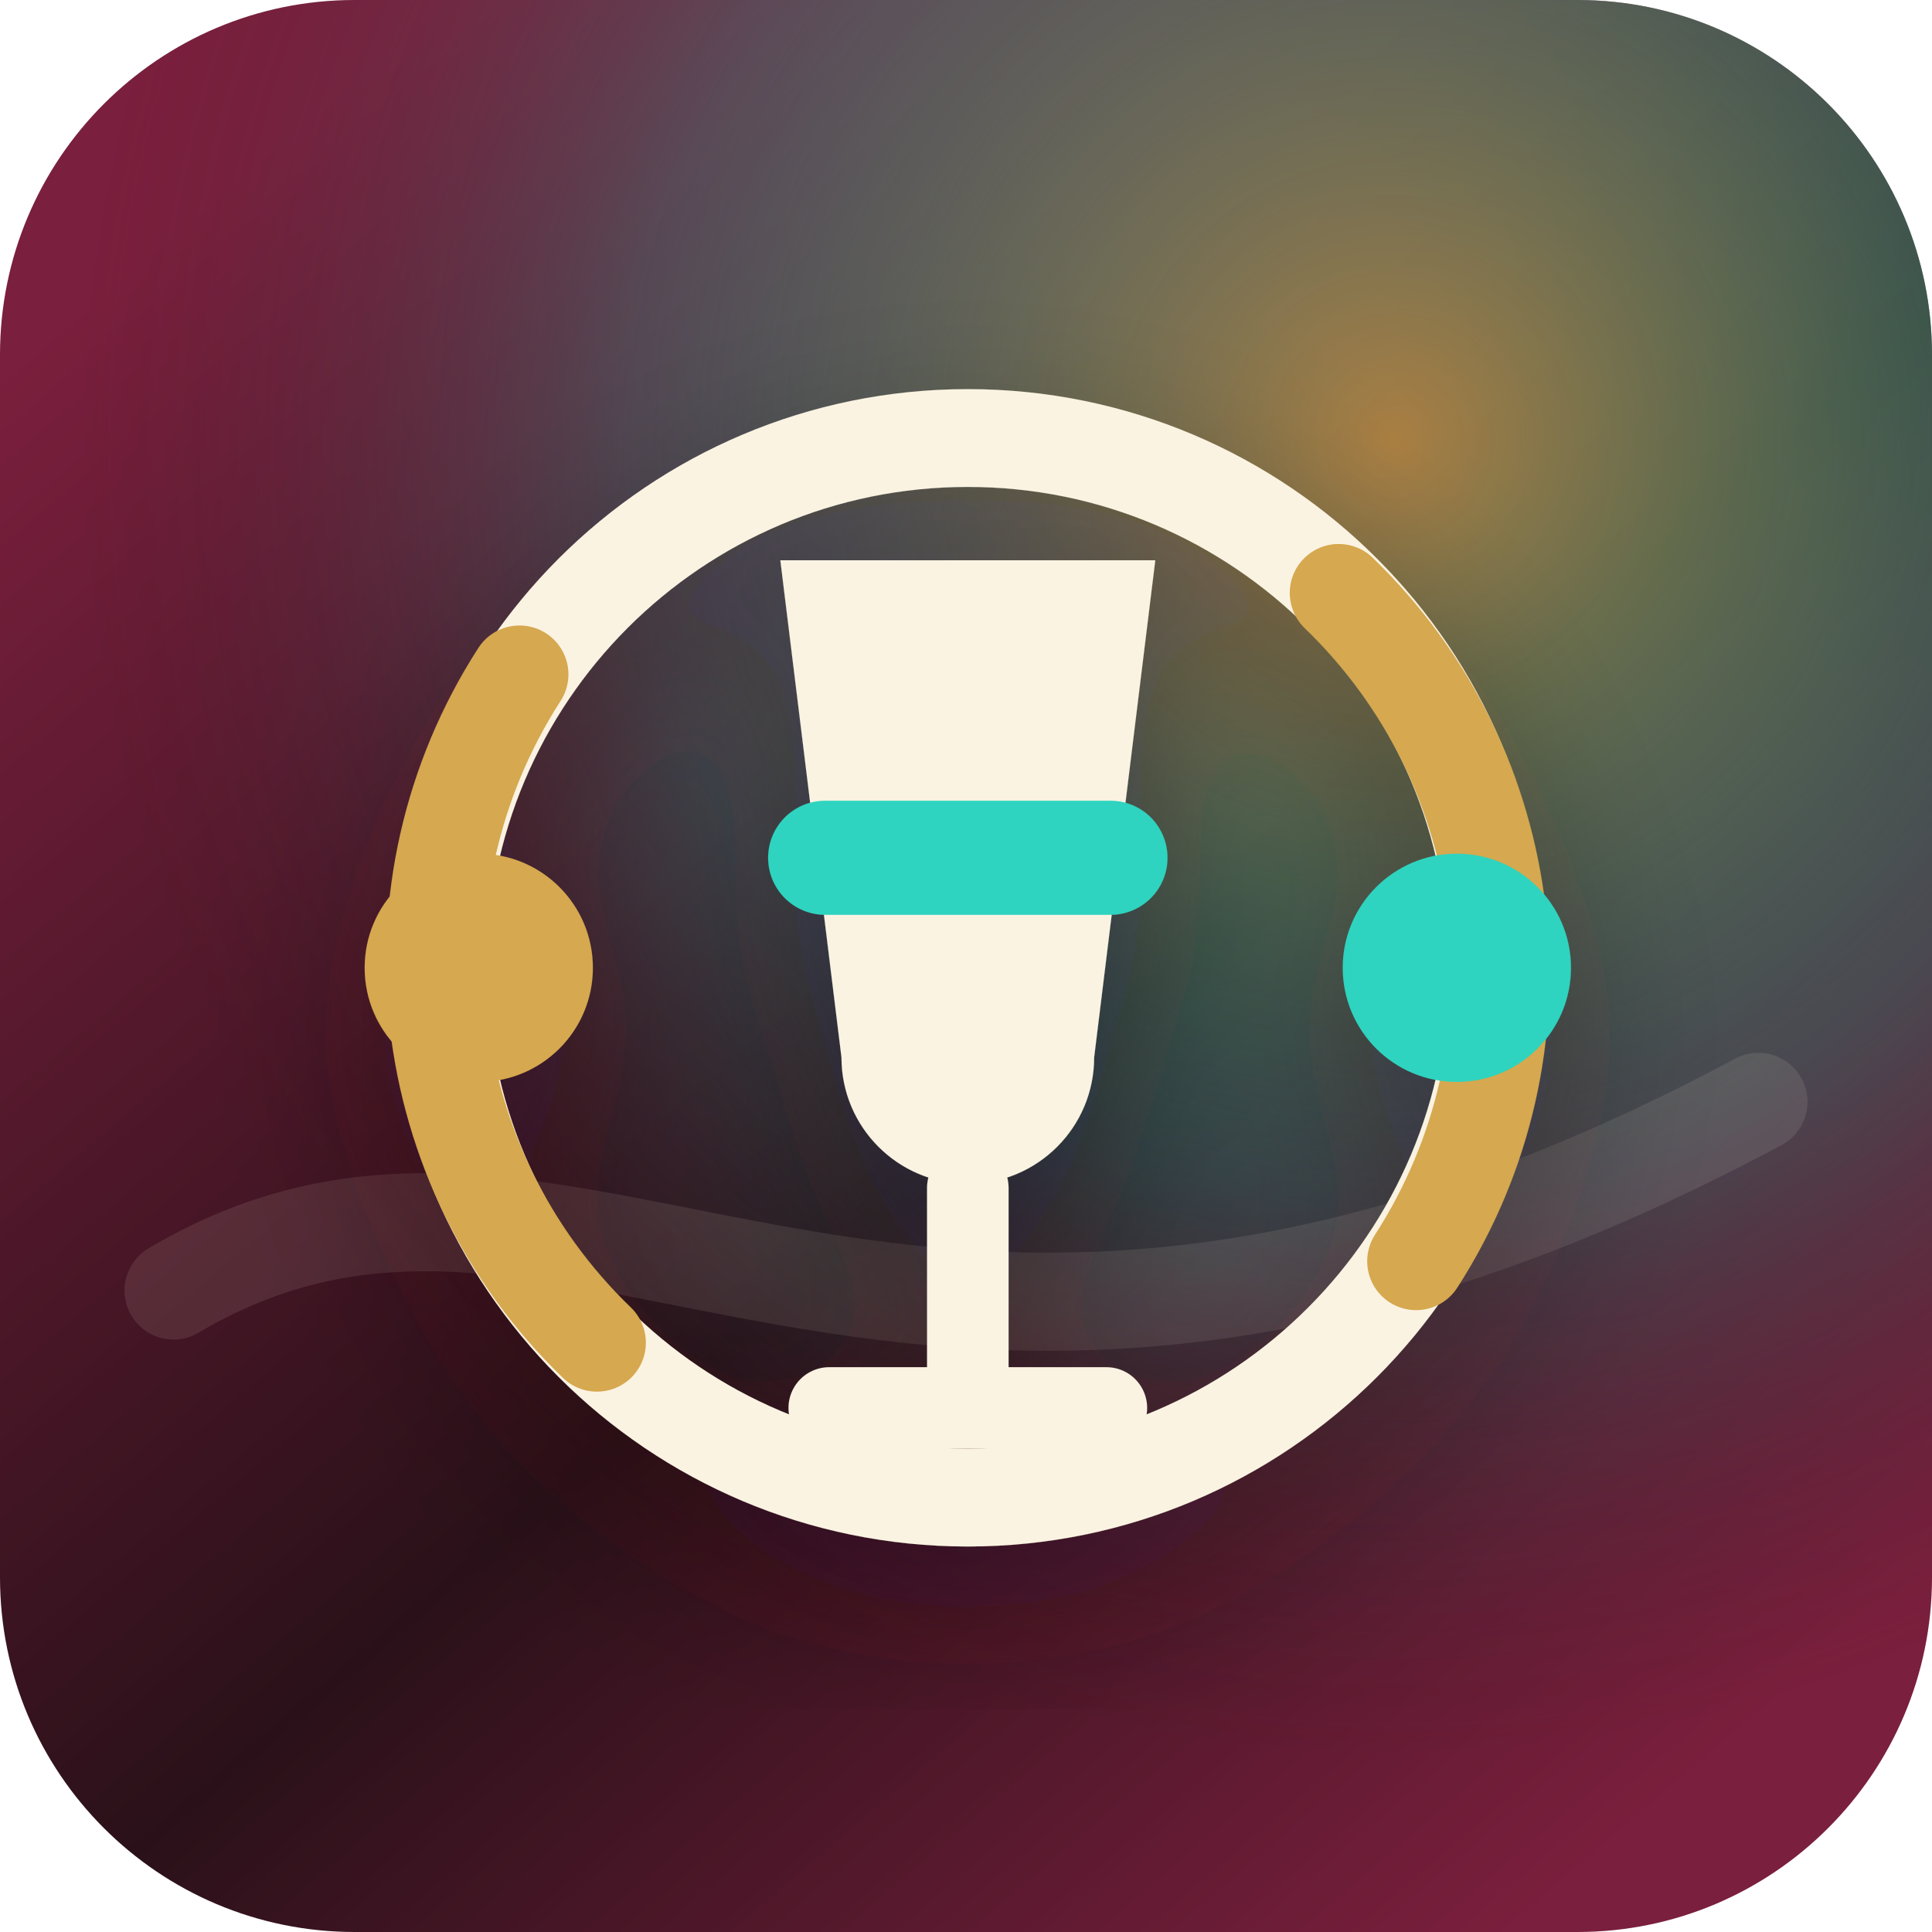
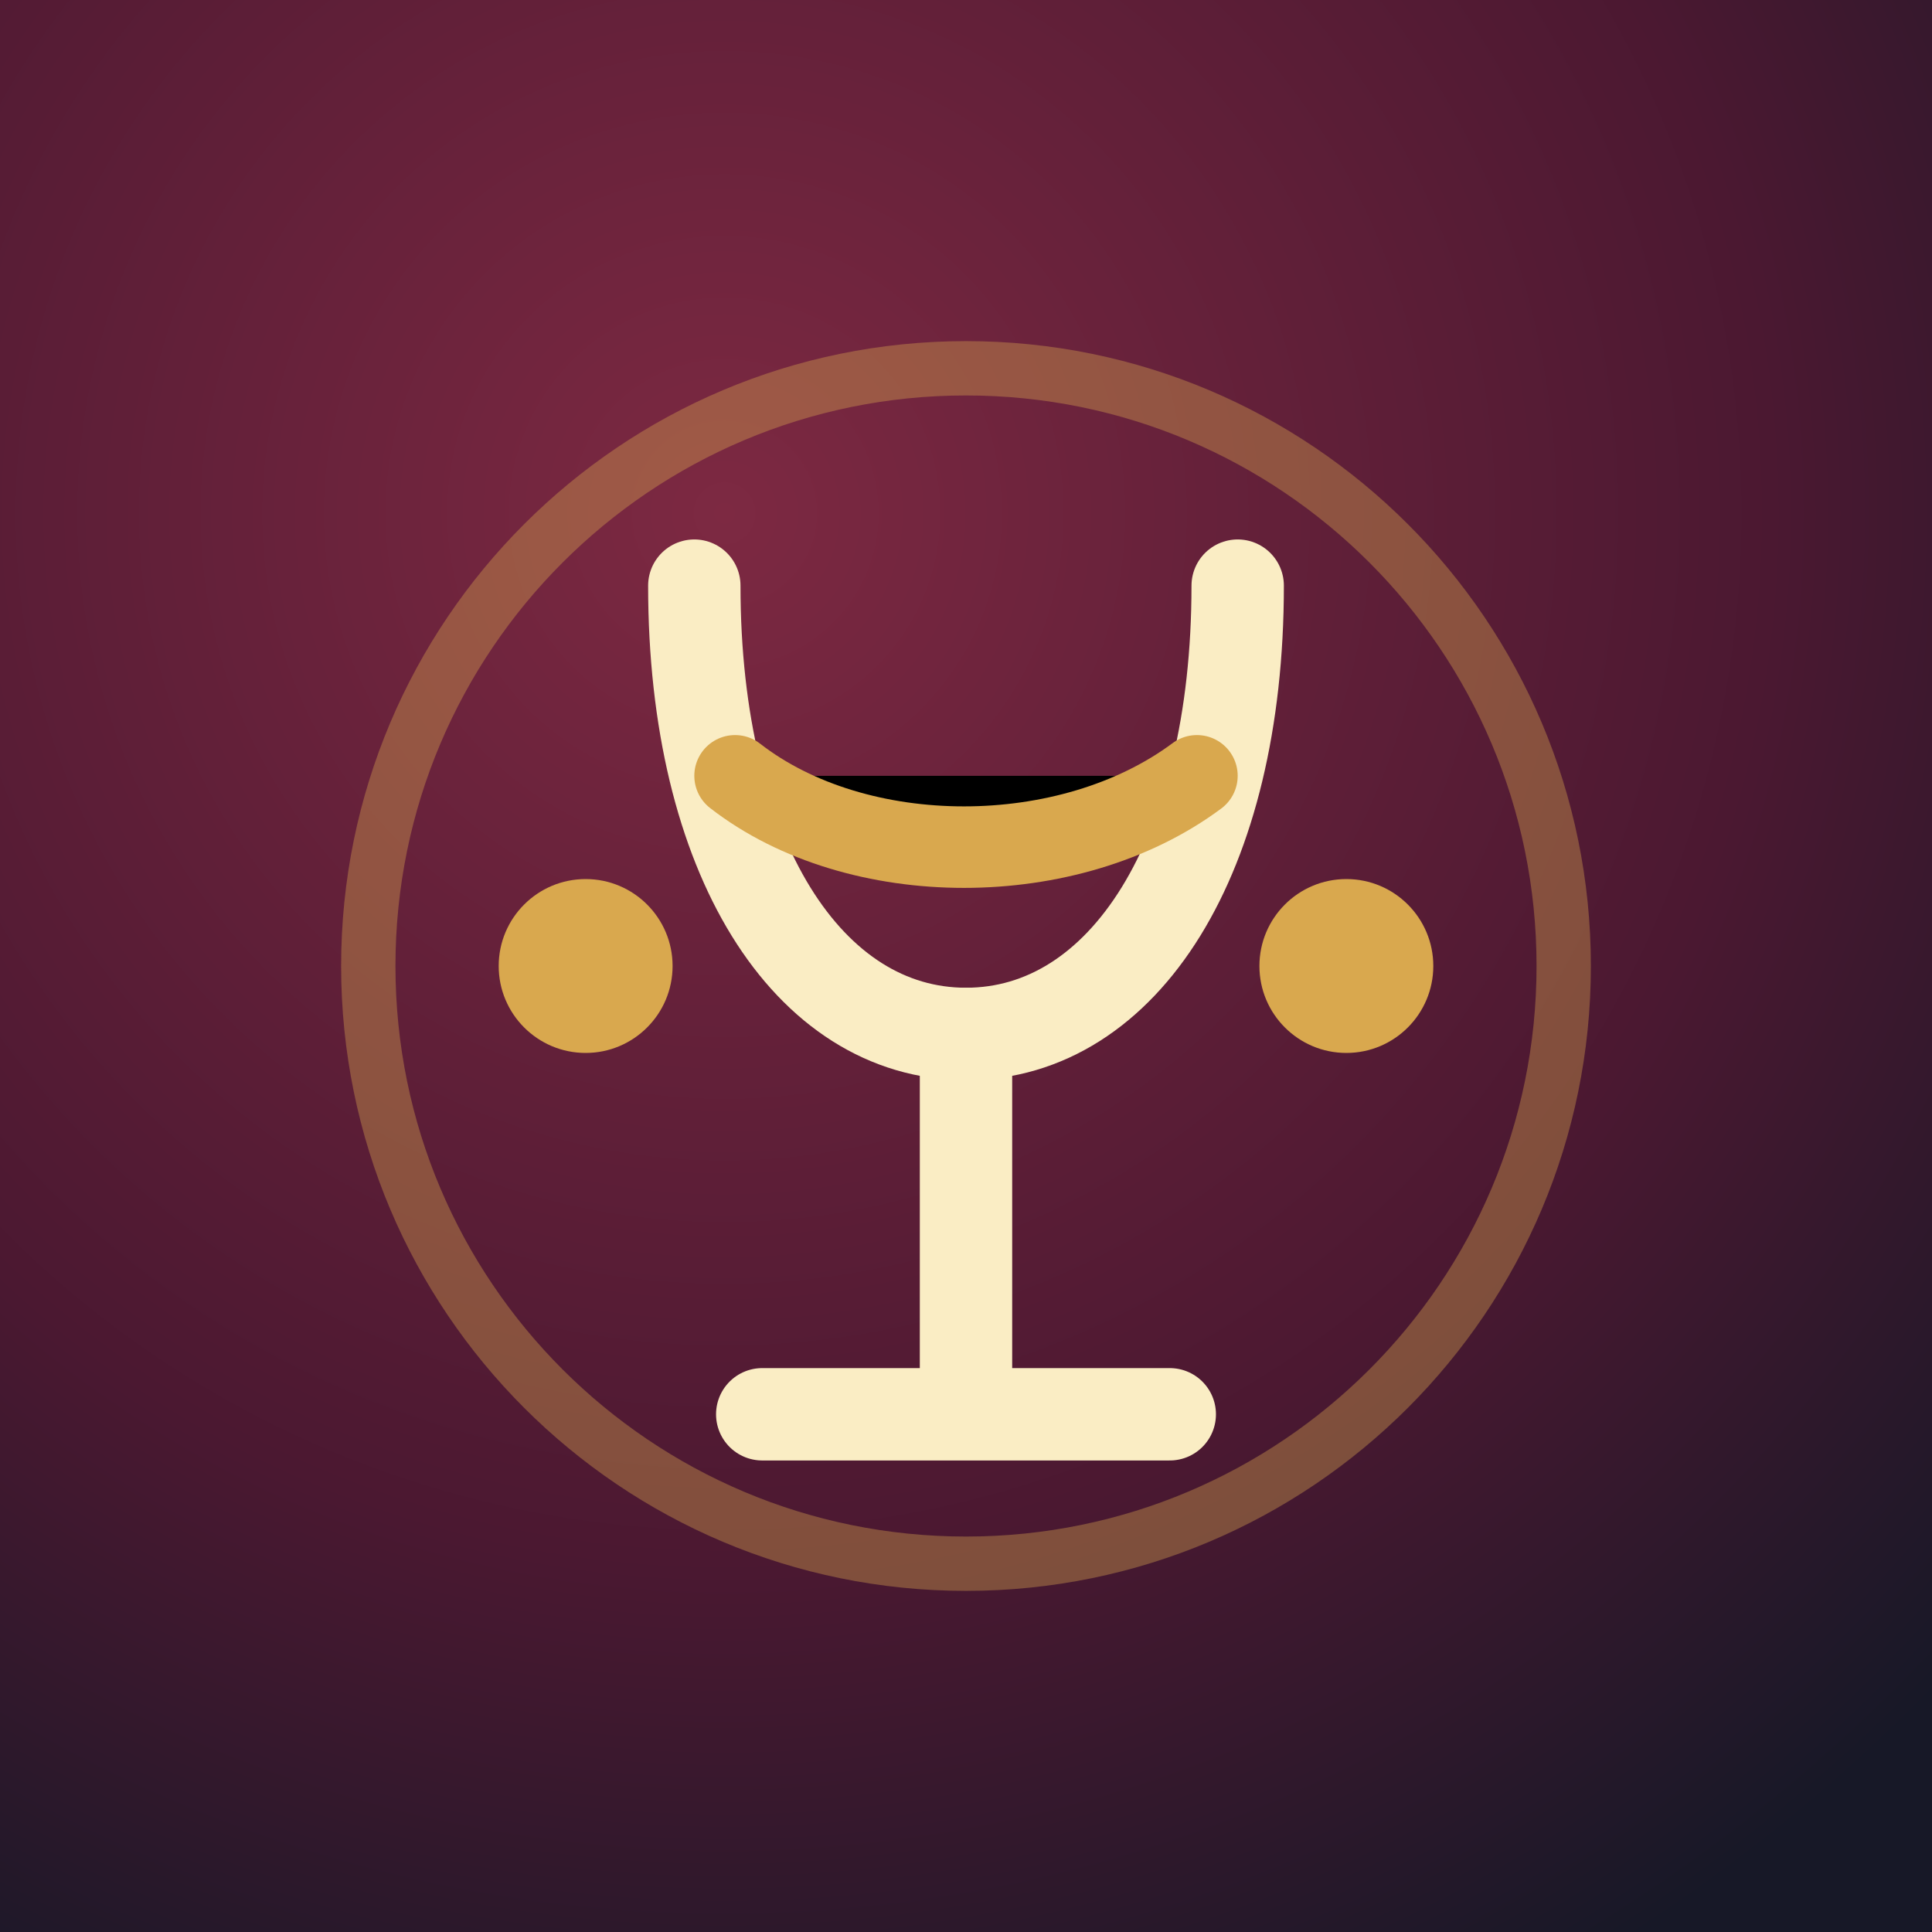
- <svg xmlns="http://www.w3.org/2000/svg" width="512" height="512" viewBox="0 0 512 512" role="img" aria-label="Rotifolk">
+ <svg xmlns="http://www.w3.org/2000/svg" viewBox="0 0 64 64" role="img" aria-label="Rotifolk">
  <defs>
-     <linearGradient id="bg" x1="70" y1="40" x2="442" y2="476" gradientUnits="userSpaceOnUse">
-       <stop stop-color="#7a1f3d" />
-       <stop offset=".56" stop-color="#2a1119" />
-       <stop offset="1" stop-color="#7a1f3d" />
-     </linearGradient>
-     <radialGradient id="glow" cx="72%" cy="23%" r="68%">
-       <stop stop-color="#d6a84f" stop-opacity=".72" />
-       <stop offset=".58" stop-color="#2dd4bf" stop-opacity=".24" />
-       <stop offset="1" stop-color="#2a1119" stop-opacity="0" />
+     <radialGradient id="cellar" cx="24" cy="17" r="56" gradientUnits="userSpaceOnUse">
+       <stop stop-color="#7d2942" />
+       <stop offset="0.62" stop-color="#4b1831" />
+       <stop offset="1" stop-color="#171827" />
    </radialGradient>
-     <filter id="shadow" x="-20%" y="-20%" width="140%" height="140%">
-       <feDropShadow dx="0" dy="18" stdDeviation="22" flood-color="#2a1119" flood-opacity=".34" />
-     </filter>
  </defs>
-   <rect width="512" height="512" rx="94" fill="url(#bg)" />
-   <rect width="512" height="512" rx="94" fill="url(#glow)" />
-   <path d="M46 342C154 278 238 414 466 292" fill="none" stroke="#fbf3e2" stroke-opacity=".1" stroke-width="26" stroke-linecap="round" />
-   <g filter="url(#shadow)">
-     <g transform="translate(-20 -20) scale(1.08)">
-       <circle cx="256" cy="256" r="130" fill="none" stroke="#fbf3e2" stroke-width="24" />
-       <path d="M347 164a130 130 0 0 1 19 164M165 348a130 130 0 0 1-19-164" fill="none" stroke="#d6a84f" stroke-width="24" stroke-linecap="round" />
-       <path d="M210 156h92l-15 122a31 31 0 0 1-62 0z" fill="#fbf3e2" />
-       <path d="M221 229h70" stroke="#2dd4bf" stroke-width="28" stroke-linecap="round" />
-       <path d="M256 310v54M222 364h68" stroke="#fbf3e2" stroke-width="20" stroke-linecap="round" />
-       <circle cx="376" cy="256" r="28" fill="#2dd4bf" />
-       <circle cx="136" cy="256" r="28" fill="#d6a84f" />
-     </g>
+   <rect width="64" height="64" fill="url(#cellar)" />
+   <g transform="translate(32 32) scale(0.9) translate(-32 -32)">
+     <circle cx="32" cy="32" r="22" fill="none" stroke="#d9a84e" stroke-width="2" opacity="0.38" />
+     <path d="M22 18c0 10 4.2 16.5 10 16.5S42 28 42 18" fill="none" stroke="#faedc4" stroke-width="3.4" stroke-linecap="round" />
+     <path d="M32 34.5v12.5M24.5 48.5h15" stroke="#faedc4" stroke-width="3.4" stroke-linecap="round" />
+     <path d="M23.5 25c4.5 3.5 12.3 3.5 17 0" stroke="#d9a84e" stroke-width="3" stroke-linecap="round" />
+     <circle cx="18" cy="32" r="3.2" fill="#d9a84e" />
+     <circle cx="46" cy="32" r="3.2" fill="#d9a84e" />
  </g>
</svg>
